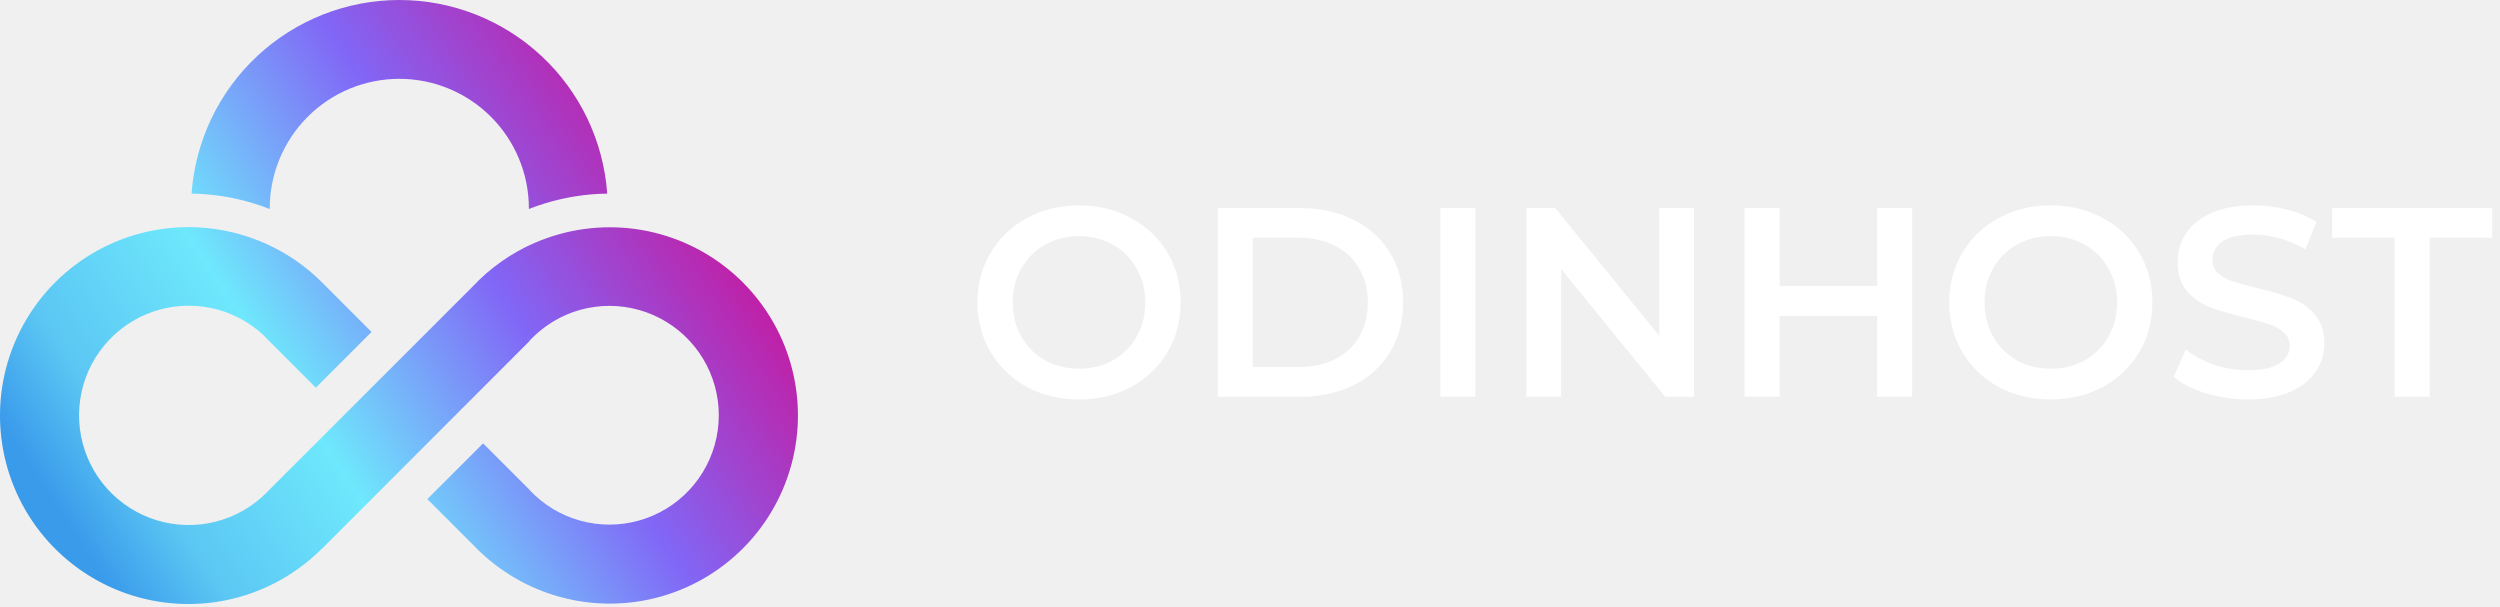
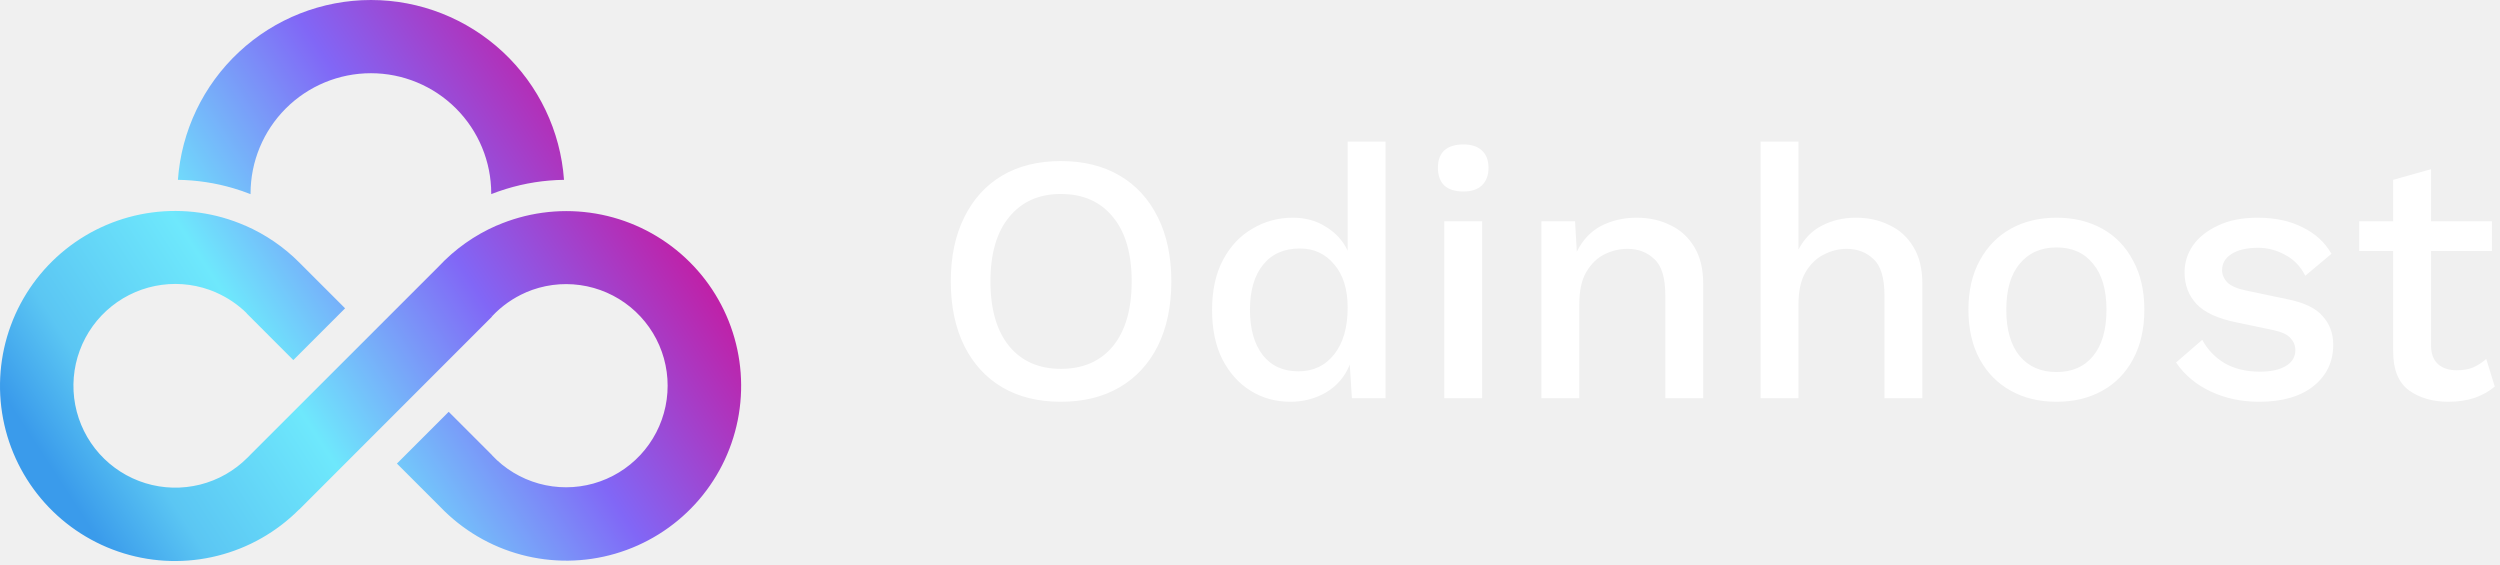
- <svg xmlns="http://www.w3.org/2000/svg" width="334" height="81" viewBox="0 0 334 81" fill="none">
-   <path d="M43.03 73.271C39.799 76.52 35.744 78.826 31.3 79.94C26.855 81.055 22.192 80.935 17.81 79.595C13.429 78.254 9.497 75.743 6.437 72.333C3.377 68.923 1.306 64.743 0.447 60.242C-0.413 55.742 -0.028 51.092 1.56 46.795C3.148 42.497 5.879 38.714 9.457 35.853C13.036 32.993 17.328 31.163 21.87 30.561C26.412 29.96 31.032 30.609 35.232 32.439H35.253C38.197 33.719 40.87 35.55 43.127 37.835L49.637 44.347L42.192 51.792L35.471 45.069L35.488 45.054C34.206 43.794 32.704 42.781 31.056 42.064V42.056C28.612 40.994 25.924 40.618 23.282 40.969C20.64 41.32 18.144 42.386 16.063 44.05C13.982 45.715 12.394 47.916 11.47 50.416C10.547 52.916 10.322 55.62 10.822 58.238C11.322 60.856 12.526 63.288 14.305 65.273C16.084 67.257 18.37 68.719 20.919 69.5C23.467 70.281 26.18 70.353 28.765 69.707C31.351 69.061 33.712 67.722 35.593 65.834L35.875 65.552L35.973 65.445L63.083 38.346C65.436 35.824 68.282 33.813 71.445 32.437H71.466C75.678 30.611 80.311 29.974 84.861 30.594C89.41 31.214 93.703 33.068 97.274 35.956C100.844 38.843 103.555 42.653 105.113 46.972C106.672 51.291 107.017 55.955 106.113 60.457C105.208 64.959 103.088 69.126 99.982 72.508C96.876 75.891 92.903 78.357 88.495 79.641C84.087 80.925 79.41 80.978 74.974 79.792C70.538 78.607 66.512 76.229 63.331 72.917L57.093 66.679L64.54 59.233L70.778 65.471L70.769 65.481C72.599 67.43 74.93 68.84 77.506 69.556C80.082 70.272 82.806 70.267 85.38 69.543C87.954 68.818 90.279 67.401 92.103 65.446C93.928 63.49 95.18 61.072 95.725 58.454C96.27 55.836 96.086 53.119 95.193 50.599C94.3 48.078 92.733 45.851 90.662 44.159C88.591 42.468 86.095 41.377 83.447 41.006C80.799 40.635 78.1 40.998 75.643 42.055V42.062C73.804 42.861 72.148 44.029 70.778 45.493L70.369 45.111L70.786 45.525L43.044 73.282L43.03 73.271ZM53.352 0C60.394 0.001 67.174 2.67 72.328 7.47C77.481 12.269 80.624 18.843 81.125 25.867C78.296 25.904 75.487 26.346 72.783 27.18C72.066 27.399 71.358 27.646 70.659 27.921V27.842C70.659 23.251 68.835 18.848 65.589 15.601C62.343 12.355 57.94 10.531 53.349 10.531C48.758 10.531 44.355 12.355 41.109 15.601C37.862 18.848 36.039 23.251 36.039 27.842V27.926C35.218 27.601 34.387 27.316 33.544 27.07C30.959 26.309 28.284 25.905 25.59 25.867C26.091 18.845 29.233 12.273 34.383 7.473C39.534 2.674 46.312 0.004 53.352 0V0Z" fill="url(#paint0_linear_611_11)" />
-   <path d="M144.156 53.36C141.588 53.36 139.272 52.808 137.208 51.704C135.144 50.576 133.524 49.028 132.348 47.06C131.172 45.068 130.584 42.848 130.584 40.4C130.584 37.952 131.172 35.744 132.348 33.776C133.524 31.784 135.144 30.236 137.208 29.132C139.272 28.004 141.588 27.44 144.156 27.44C146.724 27.44 149.04 28.004 151.104 29.132C153.168 30.236 154.788 31.772 155.964 33.74C157.14 35.708 157.728 37.928 157.728 40.4C157.728 42.872 157.14 45.092 155.964 47.06C154.788 49.028 153.168 50.576 151.104 51.704C149.04 52.808 146.724 53.36 144.156 53.36ZM144.156 49.256C145.836 49.256 147.348 48.884 148.692 48.14C150.036 47.372 151.092 46.316 151.86 44.972C152.628 43.604 153.012 42.08 153.012 40.4C153.012 38.72 152.628 37.208 151.86 35.864C151.092 34.496 150.036 33.44 148.692 32.696C147.348 31.928 145.836 31.544 144.156 31.544C142.476 31.544 140.964 31.928 139.62 32.696C138.276 33.44 137.22 34.496 136.452 35.864C135.684 37.208 135.3 38.72 135.3 40.4C135.3 42.08 135.684 43.604 136.452 44.972C137.22 46.316 138.276 47.372 139.62 48.14C140.964 48.884 142.476 49.256 144.156 49.256ZM162.689 27.8H173.705C176.393 27.8 178.781 28.328 180.869 29.384C182.957 30.416 184.577 31.892 185.729 33.812C186.881 35.708 187.457 37.904 187.457 40.4C187.457 42.896 186.881 45.104 185.729 47.024C184.577 48.92 182.957 50.396 180.869 51.452C178.781 52.484 176.393 53 173.705 53H162.689V27.8ZM173.489 49.04C175.337 49.04 176.957 48.692 178.349 47.996C179.765 47.276 180.845 46.268 181.589 44.972C182.357 43.652 182.741 42.128 182.741 40.4C182.741 38.672 182.357 37.16 181.589 35.864C180.845 34.544 179.765 33.536 178.349 32.84C176.957 32.12 175.337 31.76 173.489 31.76H167.369V49.04H173.489ZM192.431 27.8H197.111V53H192.431V27.8ZM226.319 27.8V53H222.467L208.571 35.936V53H203.927V27.8H207.779L221.675 44.864V27.8H226.319ZM255.464 27.8V53H250.784V42.2H237.752V53H233.072V27.8H237.752V38.204H250.784V27.8H255.464ZM273.988 53.36C271.42 53.36 269.104 52.808 267.04 51.704C264.976 50.576 263.356 49.028 262.18 47.06C261.004 45.068 260.416 42.848 260.416 40.4C260.416 37.952 261.004 35.744 262.18 33.776C263.356 31.784 264.976 30.236 267.04 29.132C269.104 28.004 271.42 27.44 273.988 27.44C276.556 27.44 278.872 28.004 280.936 29.132C283 30.236 284.62 31.772 285.796 33.74C286.972 35.708 287.56 37.928 287.56 40.4C287.56 42.872 286.972 45.092 285.796 47.06C284.62 49.028 283 50.576 280.936 51.704C278.872 52.808 276.556 53.36 273.988 53.36ZM273.988 49.256C275.668 49.256 277.18 48.884 278.524 48.14C279.868 47.372 280.924 46.316 281.692 44.972C282.46 43.604 282.844 42.08 282.844 40.4C282.844 38.72 282.46 37.208 281.692 35.864C280.924 34.496 279.868 33.44 278.524 32.696C277.18 31.928 275.668 31.544 273.988 31.544C272.308 31.544 270.796 31.928 269.452 32.696C268.108 33.44 267.052 34.496 266.284 35.864C265.516 37.208 265.132 38.72 265.132 40.4C265.132 42.08 265.516 43.604 266.284 44.972C267.052 46.316 268.108 47.372 269.452 48.14C270.796 48.884 272.308 49.256 273.988 49.256ZM300.333 53.36C298.389 53.36 296.505 53.084 294.681 52.532C292.881 51.98 291.453 51.248 290.397 50.336L292.017 46.7C293.049 47.516 294.309 48.188 295.797 48.716C297.309 49.22 298.821 49.472 300.333 49.472C302.205 49.472 303.597 49.172 304.509 48.572C305.445 47.972 305.913 47.18 305.913 46.196C305.913 45.476 305.649 44.888 305.121 44.432C304.617 43.952 303.969 43.58 303.177 43.316C302.385 43.052 301.305 42.752 299.937 42.416C298.017 41.96 296.457 41.504 295.257 41.048C294.081 40.592 293.061 39.884 292.197 38.924C291.357 37.94 290.937 36.62 290.937 34.964C290.937 33.572 291.309 32.312 292.053 31.184C292.821 30.032 293.961 29.12 295.473 28.448C297.009 27.776 298.881 27.44 301.089 27.44C302.625 27.44 304.137 27.632 305.625 28.016C307.113 28.4 308.397 28.952 309.477 29.672L308.001 33.308C306.897 32.66 305.745 32.168 304.545 31.832C303.345 31.496 302.181 31.328 301.053 31.328C299.205 31.328 297.825 31.64 296.913 32.264C296.025 32.888 295.581 33.716 295.581 34.748C295.581 35.468 295.833 36.056 296.337 36.512C296.865 36.968 297.525 37.328 298.317 37.592C299.109 37.856 300.189 38.156 301.557 38.492C303.429 38.924 304.965 39.38 306.165 39.86C307.365 40.316 308.385 41.024 309.225 41.984C310.089 42.944 310.521 44.24 310.521 45.872C310.521 47.264 310.137 48.524 309.369 49.652C308.625 50.78 307.485 51.68 305.949 52.352C304.413 53.024 302.541 53.36 300.333 53.36ZM319.922 31.76H311.57V27.8H332.954V31.76H324.602V53H319.922V31.76Z" fill="white" />
+ <svg xmlns="http://www.w3.org/2000/svg" width="226" height="51" viewBox="0 0 226 51" fill="none">
+   <path d="M27.044 46.05C25.013 48.092 22.464 49.541 19.671 50.241C16.878 50.942 13.947 50.867 11.194 50.024C8.44 49.182 5.969 47.604 4.046 45.461C2.123 43.317 0.821 40.69 0.281 37.861C-0.259 35.033 -0.017 32.111 0.981 29.41C1.979 26.709 3.695 24.331 5.944 22.533C8.193 20.736 10.89 19.586 13.745 19.207C16.6 18.829 19.503 19.237 22.143 20.387H22.156C24.006 21.192 25.686 22.343 27.104 23.779L31.196 27.872L26.517 32.551L22.293 28.325L22.304 28.316C21.498 27.524 20.554 26.887 19.518 26.437V26.432C17.982 25.764 16.293 25.528 14.633 25.748C12.972 25.969 11.403 26.639 10.095 27.685C8.787 28.731 7.789 30.114 7.209 31.686C6.628 33.257 6.488 34.957 6.801 36.602C7.115 38.247 7.872 39.776 8.99 41.023C10.108 42.27 11.546 43.189 13.147 43.68C14.748 44.171 16.453 44.216 18.079 43.81C19.704 43.404 21.187 42.562 22.369 41.376V41.376L22.547 41.198L22.609 41.132L39.647 24.1C41.126 22.515 42.914 21.251 44.902 20.386H44.915C47.563 19.239 50.474 18.838 53.334 19.228C56.193 19.617 58.891 20.783 61.135 22.598C63.379 24.412 65.083 26.807 66.062 29.521C67.042 32.236 67.259 35.167 66.69 37.996C66.122 40.825 64.789 43.445 62.837 45.571C60.885 47.696 58.389 49.246 55.618 50.053C52.847 50.861 49.908 50.893 47.12 50.148C44.332 49.403 41.802 47.909 39.803 45.827V45.827L35.882 41.907L40.562 37.227L44.483 41.147L44.477 41.154C45.628 42.379 47.092 43.265 48.712 43.715C50.331 44.165 52.042 44.162 53.66 43.707C55.278 43.251 56.739 42.361 57.886 41.132C59.032 39.903 59.82 38.383 60.162 36.738C60.504 35.092 60.389 33.385 59.828 31.8C59.267 30.216 58.281 28.817 56.98 27.753C55.678 26.691 54.11 26.005 52.445 25.772C50.781 25.539 49.085 25.767 47.541 26.431V26.436C46.385 26.937 45.344 27.671 44.483 28.592L44.226 28.352L44.488 28.612L27.052 46.057L27.044 46.05V46.05ZM33.531 0C37.957 0.001 42.218 1.678 45.457 4.695C48.696 7.711 50.671 11.843 50.986 16.257C49.208 16.28 47.443 16.558 45.743 17.082C45.292 17.22 44.847 17.375 44.408 17.548V17.498C44.408 14.613 43.262 11.845 41.222 9.805C39.182 7.765 36.414 6.619 33.529 6.619C30.644 6.619 27.877 7.765 25.836 9.805C23.796 11.845 22.65 14.613 22.65 17.498V17.551C22.134 17.347 21.611 17.168 21.082 17.013C19.457 16.535 17.776 16.281 16.083 16.257C16.398 11.844 18.372 7.713 21.61 4.697C24.847 1.681 29.106 0.002 33.531 0V0Z" fill="url(#paint0_linear_611_11)" />
+   <path d="M95.904 14.56C97.952 14.56 99.723 14.997 101.216 15.872C102.709 16.747 103.861 18.005 104.672 19.648C105.483 21.269 105.888 23.2 105.888 25.44C105.888 27.68 105.483 29.621 104.672 31.264C103.861 32.885 102.709 34.133 101.216 35.008C99.723 35.883 97.952 36.32 95.904 36.32C93.856 36.32 92.085 35.883 90.592 35.008C89.12 34.133 87.979 32.885 87.168 31.264C86.357 29.621 85.952 27.68 85.952 25.44C85.952 23.2 86.357 21.269 87.168 19.648C87.979 18.005 89.12 16.747 90.592 15.872C92.085 14.997 93.856 14.56 95.904 14.56ZM95.904 17.536C93.92 17.536 92.363 18.229 91.232 19.616C90.101 20.981 89.536 22.923 89.536 25.44C89.536 27.957 90.101 29.909 91.232 31.296C92.363 32.661 93.92 33.344 95.904 33.344C97.909 33.344 99.477 32.661 100.608 31.296C101.739 29.909 102.304 27.957 102.304 25.44C102.304 22.923 101.739 20.981 100.608 19.616C99.477 18.229 97.909 17.536 95.904 17.536ZM116.644 36.32C115.321 36.32 114.126 35.989 113.06 35.328C111.993 34.667 111.14 33.717 110.5 32.48C109.881 31.243 109.572 29.76 109.572 28.032C109.572 26.24 109.902 24.725 110.564 23.488C111.225 22.251 112.11 21.312 113.22 20.672C114.329 20.011 115.545 19.68 116.868 19.68C118.02 19.68 119.022 19.957 119.876 20.512C120.75 21.045 121.401 21.76 121.828 22.656V12.8H125.252V36H122.212L122.02 32.96C121.593 34.027 120.889 34.859 119.908 35.456C118.926 36.032 117.838 36.32 116.644 36.32ZM117.38 33.568C118.724 33.568 119.801 33.056 120.612 32.032C121.422 31.008 121.828 29.6 121.828 27.808C121.828 26.144 121.422 24.843 120.612 23.904C119.822 22.944 118.788 22.464 117.508 22.464C116.078 22.464 114.969 22.955 114.18 23.936C113.39 24.917 112.996 26.272 112.996 28C112.996 29.728 113.38 31.093 114.148 32.096C114.916 33.077 115.993 33.568 117.38 33.568ZM132.29 17.312C131.544 17.312 130.968 17.131 130.562 16.768C130.178 16.384 129.986 15.851 129.986 15.168C129.986 14.485 130.178 13.963 130.562 13.6C130.968 13.237 131.544 13.056 132.29 13.056C133.016 13.056 133.57 13.237 133.954 13.6C134.36 13.963 134.562 14.485 134.562 15.168C134.562 15.851 134.36 16.384 133.954 16.768C133.57 17.131 133.016 17.312 132.29 17.312ZM133.986 20V36H130.562V20H133.986ZM139.344 36V20H142.384L142.544 22.752C143.077 21.685 143.813 20.907 144.752 20.416C145.712 19.925 146.778 19.68 147.952 19.68C149.082 19.68 150.096 19.904 150.992 20.352C151.909 20.779 152.634 21.44 153.168 22.336C153.701 23.211 153.968 24.309 153.968 25.632V36H150.544V26.688C150.544 25.109 150.213 24.021 149.552 23.424C148.912 22.805 148.101 22.496 147.12 22.496C146.416 22.496 145.733 22.656 145.072 22.976C144.41 23.296 143.856 23.829 143.408 24.576C142.981 25.301 142.768 26.272 142.768 27.488V36H139.344ZM159.156 36V12.8H162.58V22.56C163.113 21.557 163.828 20.832 164.724 20.384C165.641 19.915 166.655 19.68 167.764 19.68C168.895 19.68 169.908 19.904 170.804 20.352C171.721 20.779 172.447 21.44 172.98 22.336C173.513 23.211 173.78 24.309 173.78 25.632V36H170.356V26.72C170.356 25.12 170.025 24.021 169.364 23.424C168.724 22.805 167.913 22.496 166.932 22.496C166.228 22.496 165.545 22.667 164.884 23.008C164.223 23.328 163.668 23.861 163.22 24.608C162.793 25.333 162.58 26.315 162.58 27.552V36H159.156ZM185.913 19.68C187.47 19.68 188.846 20.011 190.041 20.672C191.235 21.333 192.163 22.293 192.825 23.552C193.507 24.789 193.849 26.272 193.849 28C193.849 29.728 193.507 31.221 192.825 32.48C192.163 33.717 191.235 34.667 190.041 35.328C188.846 35.989 187.47 36.32 185.913 36.32C184.355 36.32 182.979 35.989 181.785 35.328C180.59 34.667 179.651 33.717 178.969 32.48C178.286 31.221 177.945 29.728 177.945 28C177.945 26.272 178.286 24.789 178.969 23.552C179.651 22.293 180.59 21.333 181.785 20.672C182.979 20.011 184.355 19.68 185.913 19.68ZM185.913 22.368C184.505 22.368 183.395 22.859 182.585 23.84C181.774 24.8 181.369 26.187 181.369 28C181.369 29.813 181.774 31.211 182.585 32.192C183.395 33.152 184.505 33.632 185.913 33.632C187.321 33.632 188.419 33.152 189.209 32.192C190.019 31.211 190.425 29.813 190.425 28C190.425 26.187 190.019 24.8 189.209 23.84C188.419 22.859 187.321 22.368 185.913 22.368ZM204.236 36.32C202.636 36.32 201.175 36.011 199.852 35.392C198.529 34.773 197.484 33.899 196.716 32.768L199.084 30.72C199.553 31.595 200.225 32.299 201.1 32.832C201.996 33.344 203.063 33.6 204.3 33.6C205.281 33.6 206.06 33.429 206.636 33.088C207.212 32.747 207.5 32.267 207.5 31.648C207.5 31.243 207.361 30.891 207.084 30.592C206.828 30.272 206.327 30.027 205.58 29.856L202.22 29.152C200.513 28.811 199.297 28.256 198.572 27.488C197.847 26.72 197.484 25.76 197.484 24.608C197.484 23.733 197.74 22.923 198.252 22.176C198.785 21.429 199.543 20.832 200.524 20.384C201.505 19.915 202.689 19.68 204.076 19.68C205.655 19.68 207.009 19.968 208.14 20.544C209.292 21.099 210.167 21.899 210.764 22.944L208.396 24.928C207.969 24.075 207.361 23.445 206.572 23.04C205.804 22.613 204.993 22.4 204.14 22.4C203.095 22.4 202.284 22.592 201.708 22.976C201.153 23.339 200.876 23.819 200.876 24.416C200.876 24.821 201.036 25.195 201.356 25.536C201.676 25.856 202.252 26.101 203.084 26.272L206.732 27.04C208.268 27.339 209.345 27.851 209.964 28.576C210.604 29.28 210.924 30.144 210.924 31.168C210.924 32.704 210.327 33.952 209.132 34.912C207.937 35.851 206.305 36.32 204.236 36.32ZM225.27 20V22.688H219.766V31.2C219.766 31.968 219.979 32.544 220.406 32.928C220.832 33.291 221.387 33.472 222.07 33.472C222.667 33.472 223.168 33.387 223.574 33.216C224 33.024 224.395 32.768 224.758 32.448L225.526 34.944C225.035 35.371 224.427 35.712 223.702 35.968C222.998 36.203 222.208 36.32 221.334 36.32C219.926 36.32 218.742 35.979 217.782 35.296C216.822 34.592 216.342 33.419 216.342 31.776V22.688H213.27V20H216.342V16.256L219.766 15.296V20H225.27Z" fill="white" />
  <defs>
-     <linearGradient id="paint0_linear_611_11" x1="-2.807" y1="85.822" x2="108.603" y2="13.235" gradientUnits="userSpaceOnUse">
+     <linearGradient id="paint0_linear_611_11" x1="-1.764" y1="53.938" x2="68.256" y2="8.318" gradientUnits="userSpaceOnUse">
      <stop offset="0.14" stop-color="#3A9BEB" />
      <stop offset="0.23" stop-color="#5BC6F3" />
      <stop offset="0.4" stop-color="#6EE8FC" />
      <stop offset="0.63" stop-color="#8167F6" />
      <stop offset="0.92" stop-color="#D5088C" />
      <stop offset="1" stop-color="#A420AA" />
    </linearGradient>
  </defs>
</svg>
